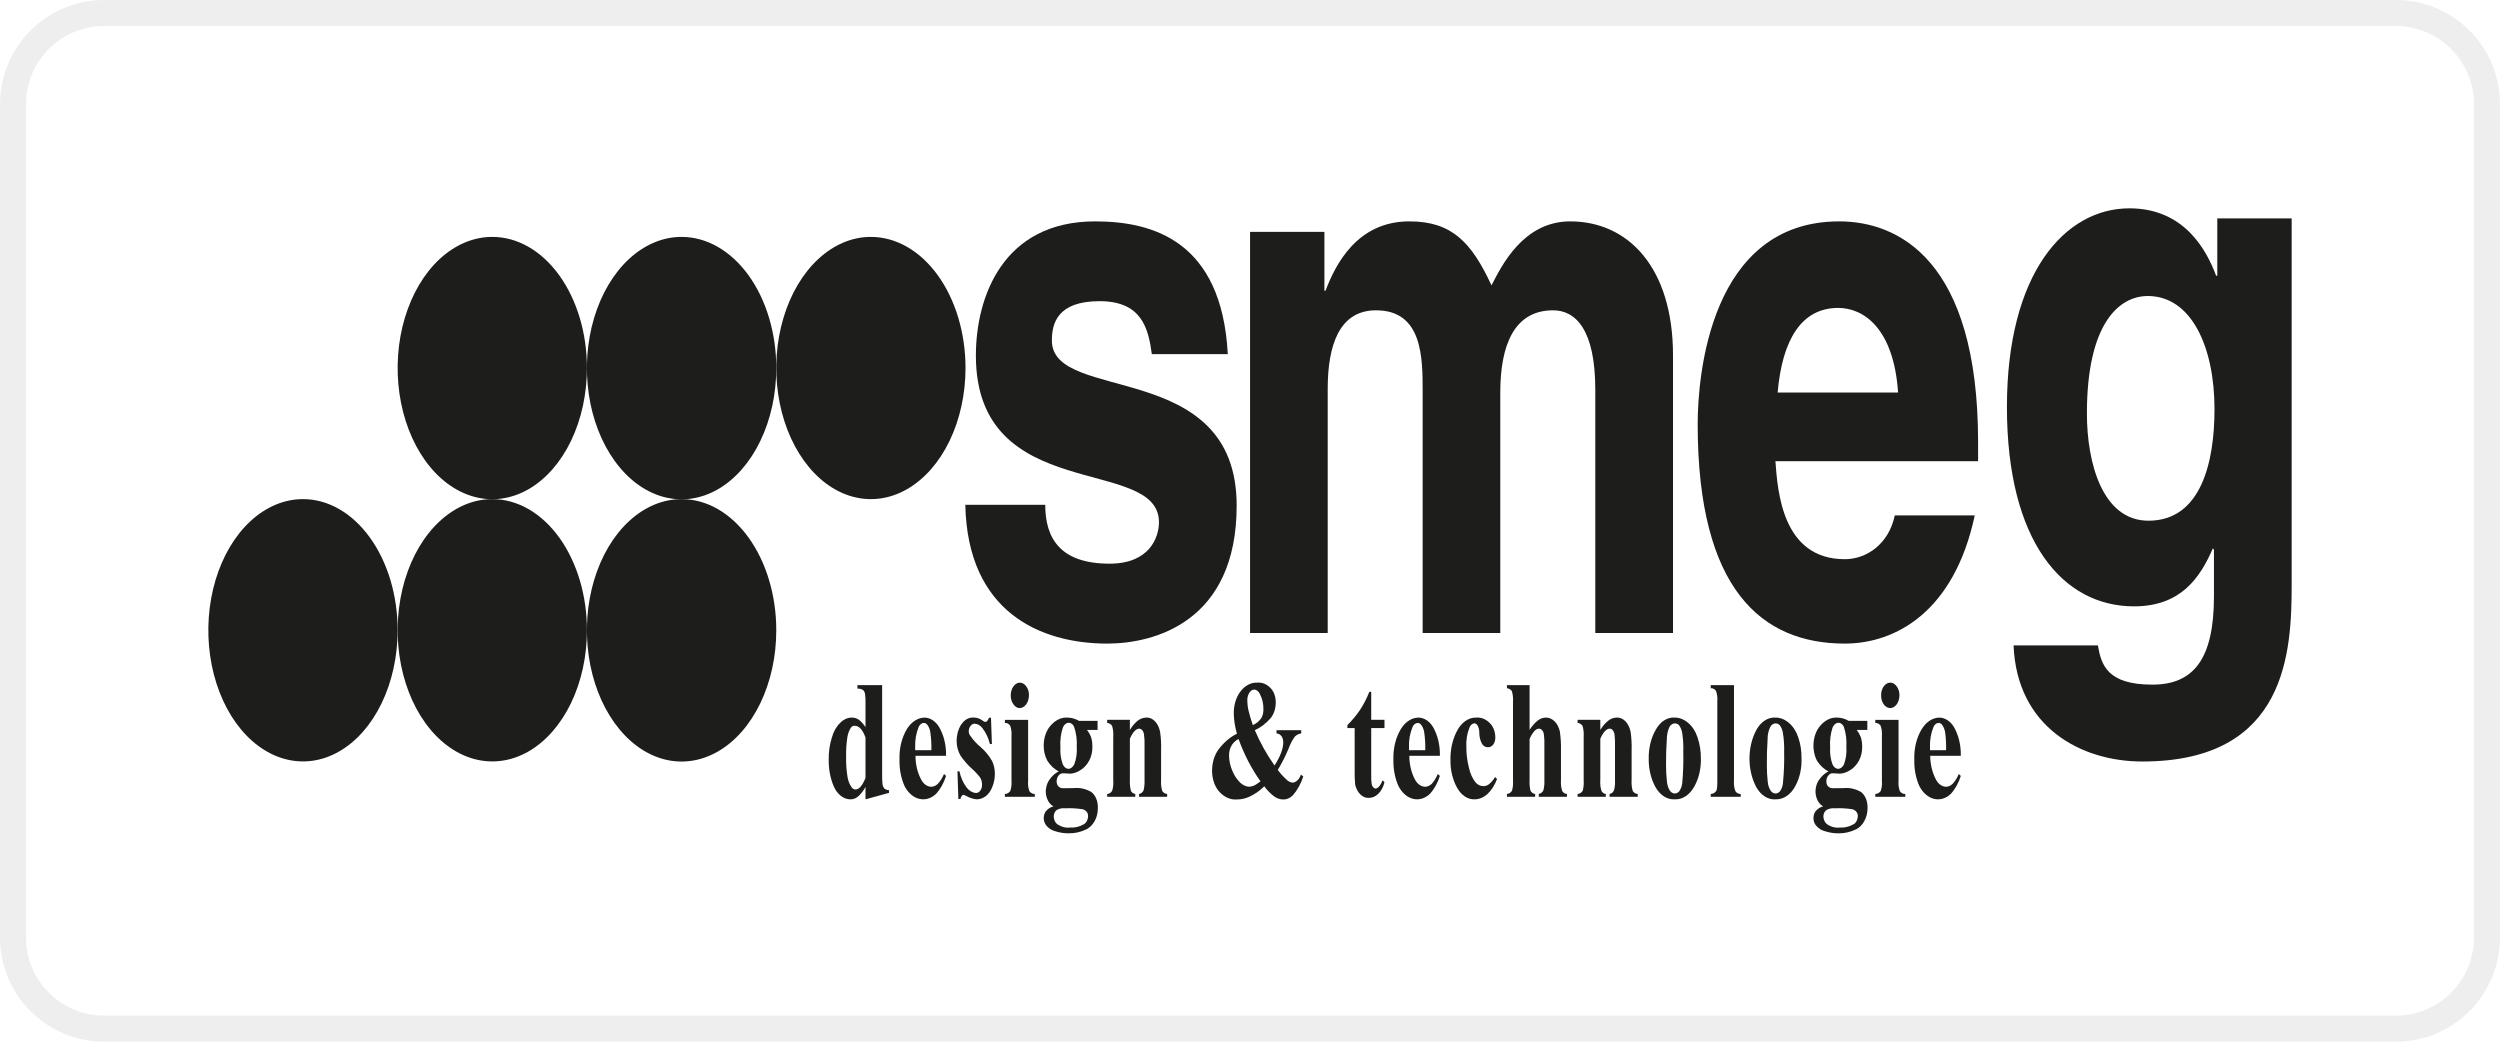
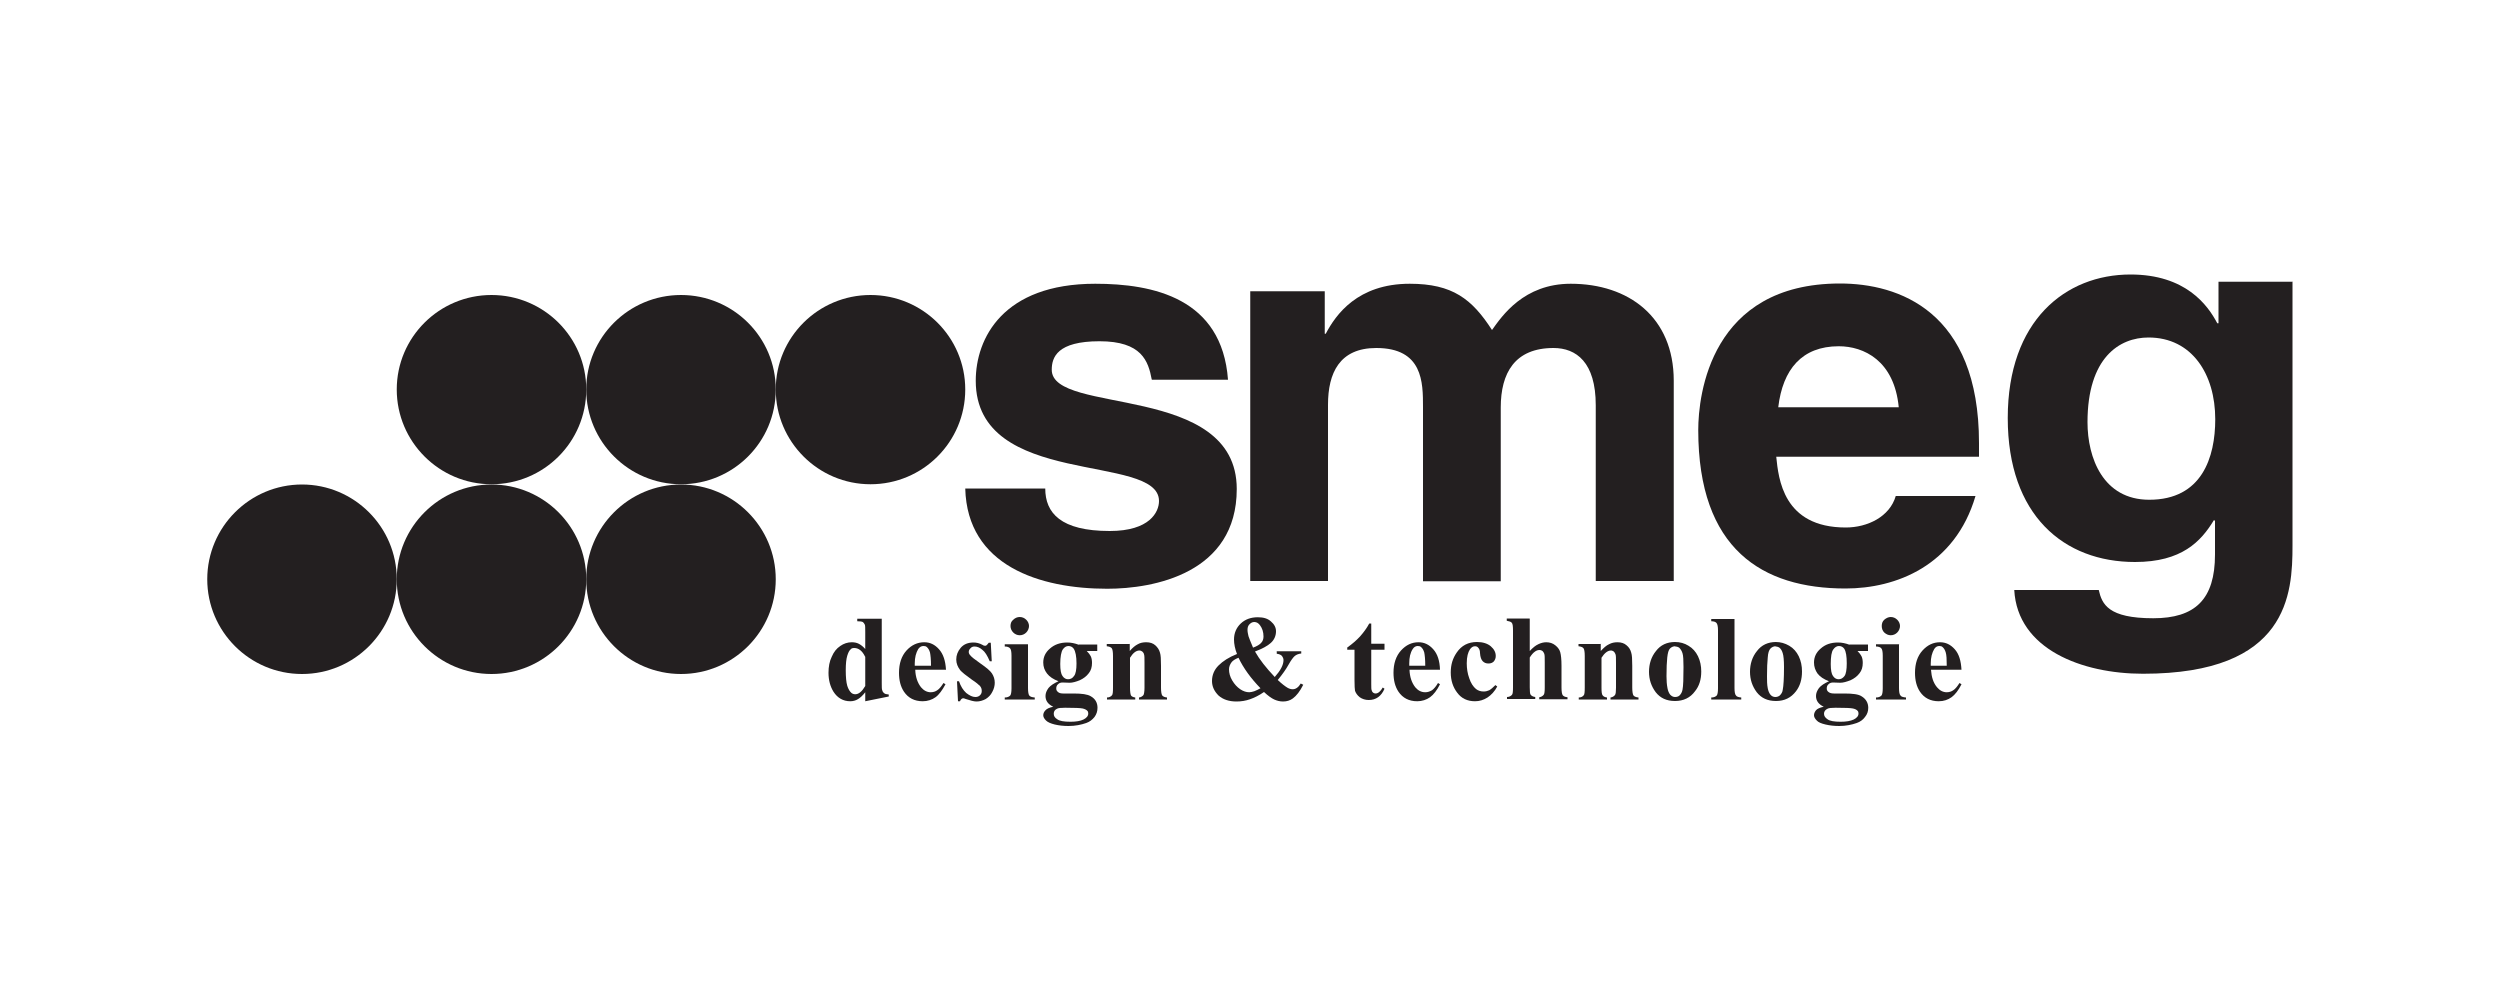
- <svg xmlns="http://www.w3.org/2000/svg" width="96" height="40" viewBox="0 0 96 40" fill="none">
-   <path fill-rule="evenodd" clip-rule="evenodd" d="M44.23 13.598C44.097 12.609 43.845 11.565 42.224 11.565C40.607 11.565 40.392 12.414 40.392 13.077C40.392 15.505 47.488 13.738 47.488 19.414C47.488 23.903 44.292 24.714 42.521 24.714C39.944 24.714 37.153 23.499 37.068 19.385H40.137C40.137 20.69 40.732 21.645 42.61 21.645C44.142 21.645 44.504 20.636 44.504 20.052C44.504 17.476 37.474 19.414 37.474 13.653C37.474 11.396 38.517 8.501 42.056 8.501C44.269 8.501 46.917 9.254 47.147 13.598L44.23 13.598Z" fill="#1D1D1B" />
-   <path fill-rule="evenodd" clip-rule="evenodd" d="M64.244 24.306H61.259V14.957C61.259 12.674 60.513 11.916 59.639 11.916C58.148 11.916 57.611 13.247 57.611 15.073V24.306H54.63V15.046C54.63 13.738 54.63 11.916 52.839 11.916C51.434 11.916 50.984 13.247 50.984 14.93V24.306H48.002V8.903H50.857V11.163H50.9C51.284 10.151 52.115 8.501 54.118 8.501C55.761 8.501 56.507 9.312 57.274 10.959C57.657 10.212 58.49 8.501 60.296 8.501C62.516 8.501 64.244 10.263 64.244 13.653V24.306H64.244Z" fill="#1D1D1B" />
-   <path fill-rule="evenodd" clip-rule="evenodd" d="M75.83 19.792C75.042 23.499 72.78 24.714 70.841 24.714C67.643 24.714 65.191 22.628 65.191 16.291C65.191 14.435 65.662 8.501 70.628 8.501C72.865 8.501 75.959 9.95 75.959 16.982V17.709H68.176C68.262 18.868 68.436 21.473 70.841 21.473C71.674 21.473 72.527 20.896 72.76 19.792L75.83 19.792ZM72.887 15.073C72.716 12.583 71.546 11.824 70.586 11.824C69.178 11.824 68.436 13.046 68.262 15.073H72.887Z" fill="#1D1D1B" />
-   <path fill-rule="evenodd" clip-rule="evenodd" d="M88 8.386V22.418C88 24.979 87.85 29.242 82.265 29.242C79.921 29.242 77.449 27.934 77.321 24.783H80.559C80.687 25.537 80.923 26.29 82.651 26.29C84.248 26.29 85.016 25.289 85.016 22.896V21.11L84.974 21.056C84.48 22.199 83.734 23.284 81.947 23.284C79.22 23.284 77.066 20.805 77.066 15.63C77.066 10.508 79.282 8 81.771 8C83.883 8 84.737 9.616 85.099 10.588H85.144V8.386H88ZM82.501 19.995C84.526 19.995 85.037 17.74 85.037 15.711C85.037 13.313 84.142 11.367 82.477 11.367C81.369 11.367 80.137 12.425 80.137 15.878C80.137 17.769 80.73 19.995 82.501 19.995V19.995Z" fill="#1D1D1B" />
-   <path fill-rule="evenodd" clip-rule="evenodd" d="M15.269 24.209C15.268 25.204 15.054 26.178 14.654 27.005C14.254 27.833 13.686 28.477 13.022 28.857C12.358 29.238 11.627 29.336 10.922 29.141C10.217 28.946 9.57 28.465 9.062 27.761C8.555 27.056 8.209 26.158 8.069 25.181C7.93 24.204 8.002 23.192 8.277 22.272C8.553 21.352 9.019 20.566 9.617 20.013C10.214 19.461 10.917 19.166 11.636 19.166C12.113 19.166 12.586 19.297 13.027 19.551C13.468 19.804 13.869 20.176 14.206 20.644C14.544 21.113 14.811 21.668 14.994 22.28C15.176 22.892 15.27 23.547 15.269 24.209Z" fill="#1D1D1B" />
-   <path fill-rule="evenodd" clip-rule="evenodd" d="M22.538 24.209C22.538 25.205 22.324 26.178 21.924 27.005C21.523 27.833 20.955 28.477 20.291 28.858C19.627 29.238 18.896 29.336 18.191 29.141C17.486 28.946 16.839 28.465 16.331 27.76C15.824 27.055 15.478 26.157 15.339 25.18C15.199 24.203 15.272 23.191 15.547 22.271C15.823 21.351 16.289 20.565 16.887 20.013C17.485 19.46 18.188 19.165 18.907 19.166C19.384 19.166 19.857 19.297 20.298 19.551C20.739 19.805 21.139 20.176 21.477 20.644C21.814 21.113 22.081 21.669 22.264 22.28C22.446 22.892 22.539 23.547 22.538 24.209Z" fill="#1D1D1B" />
-   <path fill-rule="evenodd" clip-rule="evenodd" d="M29.809 24.209C29.809 25.205 29.595 26.179 29.195 27.007C28.795 27.835 28.227 28.48 27.562 28.861C26.898 29.241 26.167 29.341 25.462 29.146C24.756 28.951 24.109 28.47 23.601 27.765C23.093 27.06 22.747 26.163 22.607 25.185C22.467 24.208 22.539 23.195 22.814 22.274C23.09 21.354 23.556 20.567 24.154 20.014C24.752 19.461 25.455 19.166 26.174 19.166C26.652 19.166 27.125 19.297 27.566 19.55C28.007 19.804 28.408 20.175 28.746 20.644C29.083 21.112 29.351 21.668 29.533 22.279C29.716 22.891 29.81 23.547 29.809 24.209Z" fill="#1D1D1B" />
-   <path fill-rule="evenodd" clip-rule="evenodd" d="M22.538 14.127C22.539 15.123 22.327 16.098 21.928 16.927C21.529 17.756 20.962 18.402 20.297 18.785C19.633 19.167 18.902 19.267 18.197 19.073C17.491 18.879 16.843 18.4 16.335 17.695C15.826 16.991 15.48 16.093 15.339 15.116C15.199 14.138 15.271 13.125 15.546 12.205C15.822 11.284 16.288 10.497 16.886 9.944C17.484 9.391 18.187 9.096 18.907 9.097C19.869 9.097 20.793 9.627 21.474 10.57C22.155 11.514 22.538 12.793 22.538 14.127Z" fill="#1D1D1B" />
-   <path fill-rule="evenodd" clip-rule="evenodd" d="M29.809 14.127C29.81 15.124 29.598 16.099 29.199 16.928C28.8 17.758 28.233 18.405 27.569 18.788C26.904 19.171 26.173 19.271 25.467 19.078C24.761 18.884 24.113 18.405 23.604 17.7C23.095 16.996 22.748 16.098 22.607 15.12C22.467 14.143 22.538 13.129 22.814 12.208C23.089 11.287 23.555 10.5 24.153 9.946C24.751 9.392 25.455 9.096 26.174 9.097C27.137 9.097 28.061 9.627 28.743 10.57C29.424 11.513 29.808 12.792 29.809 14.127Z" fill="#1D1D1B" />
-   <path fill-rule="evenodd" clip-rule="evenodd" d="M37.076 14.127C37.076 15.123 36.864 16.097 36.465 16.926C36.066 17.754 35.499 18.4 34.835 18.782C34.171 19.164 33.44 19.264 32.735 19.07C32.03 18.877 31.382 18.397 30.874 17.693C30.365 16.989 30.019 16.092 29.878 15.115C29.738 14.138 29.81 13.125 30.085 12.205C30.36 11.284 30.826 10.498 31.424 9.945C32.022 9.391 32.724 9.096 33.443 9.097C34.406 9.097 35.33 9.627 36.011 10.57C36.692 11.514 37.075 12.793 37.076 14.127H37.076Z" fill="#1D1D1B" />
-   <path d="M33.874 26.31V29.714C33.87 29.849 33.876 29.985 33.889 30.119C33.899 30.183 33.925 30.24 33.962 30.28C34.016 30.322 34.076 30.344 34.138 30.343V30.446L33.235 30.694V30.216C33.157 30.366 33.058 30.493 32.944 30.59C32.858 30.661 32.76 30.697 32.66 30.694C32.53 30.696 32.401 30.65 32.288 30.561C32.174 30.472 32.08 30.344 32.013 30.188C31.883 29.882 31.817 29.532 31.823 29.176C31.817 28.882 31.858 28.589 31.944 28.32C32.007 28.09 32.12 27.892 32.267 27.754C32.395 27.624 32.551 27.555 32.71 27.555C32.804 27.553 32.898 27.582 32.983 27.639C33.077 27.714 33.163 27.81 33.235 27.922V27.038C33.242 26.899 33.235 26.76 33.215 26.623C33.2 26.568 33.172 26.521 33.135 26.492C33.069 26.454 32.997 26.439 32.926 26.445V26.31L33.874 26.31ZM33.235 28.32C33.126 28.017 32.985 27.87 32.818 27.87C32.794 27.868 32.769 27.872 32.745 27.883C32.722 27.893 32.7 27.911 32.681 27.934C32.616 28.029 32.569 28.146 32.545 28.273C32.503 28.524 32.485 28.781 32.491 29.038C32.484 29.314 32.504 29.591 32.549 29.86C32.576 30.007 32.633 30.141 32.712 30.245C32.752 30.294 32.803 30.319 32.856 30.315C32.988 30.315 33.117 30.165 33.235 29.872L33.235 28.32Z" fill="#1D1D1B" />
-   <path d="M36.329 29.022H35.155C35.155 29.356 35.233 29.681 35.379 29.947C35.423 30.027 35.48 30.093 35.546 30.139C35.611 30.184 35.683 30.209 35.756 30.212C35.847 30.212 35.935 30.174 36.01 30.102C36.107 29.998 36.188 29.869 36.25 29.722L36.329 29.795C36.243 30.067 36.11 30.305 35.941 30.488C35.752 30.664 35.52 30.731 35.295 30.675C35.07 30.62 34.87 30.445 34.736 30.189C34.6 29.884 34.532 29.531 34.541 29.174C34.525 28.744 34.627 28.322 34.827 27.992C34.911 27.857 35.015 27.748 35.131 27.673C35.248 27.598 35.375 27.558 35.503 27.556C35.611 27.557 35.716 27.59 35.813 27.654C35.91 27.717 35.996 27.809 36.065 27.923C36.244 28.235 36.338 28.624 36.329 29.022ZM35.765 28.808C35.771 28.573 35.757 28.338 35.723 28.108C35.705 27.996 35.662 27.895 35.599 27.82C35.563 27.779 35.518 27.759 35.473 27.762C35.433 27.762 35.394 27.776 35.359 27.804C35.325 27.831 35.296 27.87 35.276 27.918C35.179 28.154 35.133 28.423 35.143 28.694V28.808H35.765Z" fill="#1D1D1B" />
-   <path d="M38.054 27.56L38.089 28.57H38.013C37.955 28.335 37.855 28.125 37.722 27.957C37.642 27.853 37.536 27.793 37.425 27.79C37.367 27.789 37.31 27.82 37.268 27.877C37.247 27.902 37.231 27.933 37.219 27.968C37.207 28.002 37.2 28.04 37.199 28.078C37.2 28.139 37.218 28.196 37.249 28.239C37.368 28.413 37.505 28.564 37.654 28.686C37.823 28.827 37.972 29.009 38.096 29.222C38.166 29.367 38.204 29.538 38.203 29.714C38.203 29.884 38.171 30.051 38.112 30.199C38.057 30.352 37.97 30.48 37.863 30.565C37.754 30.65 37.63 30.694 37.504 30.694C37.363 30.679 37.225 30.634 37.093 30.561C37.064 30.542 37.032 30.528 37 30.521C36.951 30.521 36.909 30.573 36.876 30.682H36.801L36.766 29.619H36.843C36.893 29.858 36.989 30.073 37.12 30.243C37.215 30.364 37.336 30.437 37.465 30.452C37.497 30.454 37.53 30.447 37.56 30.432C37.591 30.416 37.619 30.392 37.643 30.36C37.665 30.331 37.682 30.296 37.694 30.257C37.705 30.218 37.711 30.175 37.71 30.133C37.712 30.036 37.688 29.941 37.643 29.866C37.549 29.741 37.446 29.629 37.336 29.533C37.172 29.387 37.021 29.215 36.886 29.021C36.789 28.862 36.736 28.66 36.734 28.452C36.734 28.223 36.795 28.002 36.905 27.831C36.967 27.735 37.043 27.661 37.129 27.613C37.214 27.566 37.307 27.546 37.399 27.555C37.514 27.555 37.629 27.595 37.731 27.67C37.76 27.698 37.794 27.715 37.83 27.721C37.854 27.721 37.877 27.714 37.898 27.698C37.931 27.659 37.959 27.612 37.98 27.56L38.054 27.56Z" fill="#1D1D1B" />
-   <path d="M39.48 27.642V29.987C39.467 30.123 39.484 30.262 39.53 30.383C39.558 30.419 39.59 30.447 39.626 30.465C39.662 30.483 39.7 30.49 39.737 30.487V30.596H38.588V30.487C38.626 30.489 38.664 30.48 38.7 30.461C38.736 30.441 38.768 30.412 38.795 30.375C38.836 30.254 38.852 30.12 38.841 29.987V28.259C38.852 28.122 38.834 27.983 38.788 27.86C38.761 27.825 38.729 27.799 38.695 27.782C38.661 27.765 38.624 27.758 38.588 27.762V27.642L39.48 27.642ZM39.16 26.213C39.207 26.212 39.253 26.225 39.296 26.25C39.339 26.275 39.378 26.312 39.41 26.359C39.443 26.403 39.469 26.455 39.487 26.514C39.505 26.572 39.513 26.635 39.512 26.698C39.511 26.827 39.474 26.951 39.408 27.043C39.343 27.135 39.254 27.188 39.16 27.191C39.114 27.192 39.068 27.18 39.026 27.154C38.983 27.129 38.945 27.091 38.914 27.044C38.881 26.999 38.854 26.945 38.836 26.886C38.819 26.826 38.81 26.762 38.812 26.698C38.813 26.57 38.85 26.448 38.915 26.358C38.98 26.267 39.068 26.215 39.16 26.213H39.16Z" fill="#1D1D1B" />
-   <path d="M41.434 27.681H42.147V28.029H41.74C41.804 28.109 41.857 28.203 41.898 28.308C41.932 28.42 41.949 28.542 41.948 28.664C41.953 28.861 41.909 29.054 41.823 29.211C41.735 29.373 41.617 29.5 41.481 29.579C41.359 29.657 41.227 29.702 41.093 29.71C41.085 29.71 40.993 29.699 40.82 29.694C40.788 29.693 40.756 29.7 40.726 29.716C40.696 29.731 40.669 29.755 40.646 29.785C40.623 29.813 40.605 29.847 40.593 29.885C40.58 29.923 40.574 29.965 40.575 30.006C40.574 30.043 40.58 30.079 40.591 30.111C40.603 30.144 40.62 30.172 40.641 30.194C40.7 30.251 40.772 30.277 40.843 30.268L41.241 30.263C41.466 30.24 41.692 30.29 41.901 30.409C41.982 30.467 42.049 30.556 42.095 30.666C42.14 30.775 42.162 30.901 42.157 31.027C42.159 31.205 42.118 31.379 42.04 31.521C41.959 31.668 41.849 31.779 41.724 31.843C41.506 31.95 41.276 32.003 41.045 31.999C40.869 32.002 40.693 31.975 40.521 31.919C40.396 31.89 40.279 31.816 40.181 31.703C40.151 31.668 40.126 31.624 40.108 31.575C40.091 31.526 40.08 31.473 40.078 31.418C40.079 31.319 40.109 31.224 40.16 31.154C40.244 31.055 40.346 30.989 40.455 30.964C40.37 30.922 40.296 30.845 40.243 30.744C40.19 30.643 40.16 30.522 40.156 30.397C40.16 30.242 40.202 30.093 40.275 29.974C40.379 29.813 40.511 29.691 40.657 29.619C40.487 29.54 40.335 29.399 40.218 29.211C40.125 29.042 40.076 28.835 40.078 28.624C40.078 28.48 40.101 28.339 40.146 28.209C40.19 28.079 40.254 27.965 40.334 27.873C40.517 27.655 40.752 27.541 40.993 27.555C41.145 27.557 41.294 27.6 41.434 27.681ZM40.902 31.039C40.797 31.026 40.691 31.046 40.592 31.096C40.554 31.117 40.522 31.152 40.499 31.199C40.476 31.245 40.464 31.3 40.463 31.356C40.466 31.416 40.479 31.475 40.502 31.526C40.525 31.577 40.558 31.619 40.596 31.648C40.753 31.754 40.928 31.799 41.102 31.777C41.273 31.789 41.444 31.749 41.604 31.659C41.654 31.637 41.698 31.594 41.73 31.536C41.762 31.478 41.781 31.408 41.782 31.335C41.782 31.287 41.771 31.241 41.751 31.202C41.702 31.131 41.637 31.086 41.566 31.074C41.346 31.04 41.124 31.028 40.902 31.039H40.902ZM41.036 27.754C40.99 27.755 40.945 27.773 40.906 27.805C40.867 27.838 40.835 27.884 40.813 27.94C40.734 28.179 40.702 28.443 40.72 28.705C40.705 28.927 40.737 29.15 40.811 29.349C40.833 29.399 40.864 29.442 40.901 29.473C40.937 29.503 40.979 29.521 41.022 29.523C41.068 29.523 41.113 29.507 41.153 29.476C41.193 29.446 41.227 29.402 41.252 29.349C41.331 29.144 41.363 28.912 41.347 28.682C41.363 28.414 41.327 28.145 41.243 27.903C41.221 27.856 41.19 27.817 41.153 27.791C41.117 27.765 41.077 27.752 41.036 27.754H41.036Z" fill="#1D1D1B" />
-   <path d="M43.387 27.641V28.029C43.474 27.883 43.58 27.76 43.698 27.667C43.799 27.593 43.91 27.555 44.024 27.555C44.149 27.549 44.272 27.606 44.369 27.716C44.458 27.818 44.521 27.957 44.549 28.112C44.582 28.341 44.594 28.575 44.586 28.808V29.958C44.575 30.101 44.59 30.245 44.632 30.377C44.681 30.446 44.748 30.485 44.818 30.487V30.596H43.741V30.487C43.775 30.483 43.809 30.469 43.839 30.445C43.868 30.421 43.894 30.389 43.914 30.349C43.944 30.223 43.956 30.09 43.95 29.958V28.642C43.956 28.487 43.949 28.333 43.927 28.181C43.915 28.123 43.891 28.071 43.858 28.032C43.827 28.001 43.79 27.983 43.752 27.98C43.621 27.98 43.5 28.112 43.387 28.368V29.958C43.379 30.1 43.393 30.242 43.43 30.375C43.45 30.408 43.476 30.435 43.504 30.454C43.532 30.474 43.563 30.485 43.595 30.487V30.596H42.516V30.487C42.552 30.487 42.588 30.476 42.621 30.455C42.654 30.434 42.683 30.404 42.707 30.366C42.746 30.238 42.761 30.097 42.748 29.958V28.285C42.759 28.143 42.744 28.001 42.703 27.87C42.653 27.803 42.586 27.764 42.516 27.761V27.641H43.387Z" fill="#1D1D1B" />
-   <path d="M49.018 28.039H49.967V28.164C49.877 28.173 49.79 28.217 49.717 28.291C49.62 28.426 49.54 28.582 49.479 28.753C49.358 29.04 49.22 29.312 49.066 29.568C49.182 29.72 49.309 29.857 49.445 29.975C49.507 30.023 49.576 30.05 49.647 30.053C49.713 30.044 49.776 30.011 49.83 29.957C49.883 29.903 49.926 29.83 49.952 29.746L50.047 29.814C49.955 30.095 49.818 30.343 49.647 30.539C49.539 30.646 49.41 30.703 49.278 30.7C49.16 30.7 49.044 30.662 48.938 30.59C48.795 30.485 48.663 30.351 48.548 30.194C48.382 30.358 48.2 30.487 48.008 30.579C47.84 30.661 47.664 30.702 47.486 30.7C47.235 30.717 46.989 30.6 46.797 30.375C46.718 30.279 46.654 30.161 46.611 30.029C46.567 29.897 46.544 29.753 46.543 29.608C46.542 29.454 46.563 29.302 46.605 29.16C46.648 29.018 46.71 28.89 46.789 28.782C46.991 28.512 47.233 28.305 47.497 28.175C47.462 28.044 47.432 27.91 47.409 27.773C47.39 27.648 47.379 27.522 47.377 27.394C47.375 27.236 47.397 27.079 47.442 26.933C47.486 26.788 47.552 26.657 47.636 26.549C47.723 26.435 47.826 26.347 47.939 26.289C48.051 26.232 48.171 26.206 48.291 26.213C48.475 26.198 48.656 26.276 48.801 26.434C48.859 26.496 48.906 26.575 48.938 26.666C48.971 26.756 48.988 26.856 48.989 26.957C48.991 27.072 48.974 27.187 48.941 27.293C48.908 27.399 48.859 27.494 48.797 27.572C48.617 27.78 48.409 27.938 48.185 28.039C48.397 28.531 48.651 28.986 48.942 29.395C49.164 29.047 49.278 28.751 49.278 28.495C49.276 28.41 49.252 28.329 49.209 28.268C49.157 28.202 49.089 28.165 49.018 28.164L49.018 28.039ZM47.561 28.378C47.463 28.424 47.375 28.502 47.304 28.607C47.235 28.715 47.196 28.854 47.195 28.998C47.197 29.207 47.24 29.412 47.319 29.59C47.393 29.775 47.497 29.933 47.623 30.053C47.725 30.151 47.846 30.206 47.971 30.211C48.037 30.206 48.103 30.19 48.166 30.163C48.248 30.117 48.327 30.064 48.403 30.002C48.062 29.526 47.777 28.978 47.561 28.378ZM48.108 27.842C48.231 27.794 48.343 27.703 48.433 27.578C48.488 27.484 48.517 27.366 48.515 27.245C48.52 27.029 48.471 26.818 48.377 26.646C48.353 26.595 48.321 26.553 48.283 26.524C48.245 26.495 48.202 26.48 48.158 26.48C48.123 26.481 48.089 26.492 48.057 26.513C48.026 26.534 47.998 26.564 47.975 26.601C47.948 26.642 47.926 26.691 47.913 26.745C47.899 26.798 47.894 26.855 47.897 26.912C47.899 27.024 47.911 27.136 47.933 27.245C47.982 27.449 48.04 27.649 48.108 27.842H48.108Z" fill="#1D1D1B" />
-   <path d="M52.655 26.564V27.641H53.164V27.958H52.655V29.785C52.651 29.896 52.657 30.008 52.674 30.116C52.684 30.164 52.705 30.205 52.734 30.234C52.757 30.261 52.785 30.277 52.816 30.28C52.913 30.28 53.007 30.171 53.093 29.963L53.164 30.036C53.123 30.212 53.043 30.366 52.934 30.475C52.826 30.584 52.696 30.641 52.562 30.639C52.447 30.645 52.334 30.599 52.24 30.508C52.145 30.417 52.075 30.286 52.039 30.135C52.021 29.943 52.014 29.749 52.019 29.555V27.958H51.74V27.842C51.917 27.671 52.08 27.474 52.228 27.256C52.366 27.046 52.485 26.813 52.583 26.564H52.655Z" fill="#1D1D1B" />
-   <path d="M55.292 29.022H54.118C54.118 29.356 54.197 29.681 54.342 29.947C54.387 30.028 54.444 30.093 54.51 30.139C54.575 30.185 54.648 30.209 54.721 30.212C54.812 30.211 54.901 30.173 54.977 30.102C55.071 29.997 55.15 29.868 55.211 29.722L55.292 29.795C55.207 30.067 55.074 30.306 54.905 30.488C54.716 30.664 54.485 30.731 54.261 30.675C54.036 30.62 53.836 30.445 53.703 30.189C53.566 29.885 53.498 29.532 53.507 29.174C53.492 28.744 53.595 28.321 53.796 27.992C53.879 27.856 53.982 27.747 54.099 27.672C54.215 27.596 54.342 27.557 54.47 27.556C54.578 27.557 54.683 27.59 54.78 27.654C54.877 27.717 54.963 27.809 55.032 27.923C55.209 28.236 55.301 28.625 55.292 29.022ZM54.73 28.808C54.737 28.573 54.723 28.338 54.688 28.108C54.669 27.996 54.625 27.895 54.562 27.82C54.527 27.778 54.481 27.757 54.435 27.762C54.396 27.762 54.357 27.777 54.324 27.804C54.29 27.832 54.261 27.871 54.242 27.918C54.143 28.153 54.095 28.422 54.106 28.694V28.808L54.73 28.808Z" fill="#1D1D1B" />
-   <path d="M57.413 29.837L57.486 29.915C57.398 30.151 57.269 30.351 57.11 30.499C56.966 30.625 56.8 30.692 56.631 30.694C56.499 30.701 56.369 30.663 56.25 30.584C56.131 30.506 56.028 30.389 55.949 30.243C55.779 29.938 55.69 29.559 55.698 29.173C55.691 28.795 55.771 28.424 55.926 28.112C56.01 27.935 56.124 27.791 56.26 27.693C56.395 27.595 56.547 27.548 56.7 27.555C56.889 27.542 57.076 27.623 57.226 27.785C57.285 27.846 57.332 27.924 57.366 28.013C57.4 28.103 57.418 28.201 57.42 28.302C57.423 28.355 57.417 28.408 57.403 28.458C57.389 28.508 57.368 28.553 57.341 28.59C57.314 28.625 57.282 28.653 57.247 28.67C57.212 28.688 57.175 28.696 57.138 28.693C57.096 28.696 57.055 28.687 57.016 28.666C56.978 28.645 56.943 28.613 56.914 28.572C56.842 28.446 56.804 28.29 56.805 28.13C56.806 28.029 56.781 27.931 56.735 27.853C56.72 27.829 56.702 27.81 56.681 27.797C56.661 27.783 56.638 27.776 56.615 27.776C56.576 27.778 56.538 27.794 56.506 27.823C56.473 27.852 56.446 27.892 56.428 27.94C56.335 28.165 56.293 28.424 56.308 28.682C56.307 28.954 56.341 29.224 56.407 29.48C56.454 29.701 56.544 29.9 56.668 30.053C56.754 30.143 56.858 30.191 56.965 30.188C57.038 30.189 57.11 30.164 57.175 30.116C57.265 30.042 57.345 29.948 57.413 29.837Z" fill="#1D1D1B" />
-   <path d="M58.736 26.31V28.027C58.828 27.88 58.937 27.757 59.059 27.661C59.152 27.592 59.256 27.555 59.362 27.555C59.486 27.552 59.607 27.607 59.707 27.71C59.797 27.804 59.863 27.935 59.898 28.084C59.932 28.322 59.947 28.565 59.941 28.808V29.963C59.931 30.105 59.947 30.248 59.989 30.377C60.013 30.412 60.041 30.439 60.072 30.458C60.103 30.477 60.137 30.487 60.171 30.487V30.596H59.09V30.487C59.157 30.477 59.218 30.431 59.262 30.361C59.298 30.234 59.312 30.099 59.304 29.963V28.641C59.31 28.488 59.303 28.333 59.284 28.181C59.272 28.122 59.247 28.07 59.213 28.032C59.18 28 59.142 27.982 59.102 27.98C59.037 27.981 58.974 28.012 58.924 28.069C58.848 28.154 58.784 28.259 58.736 28.378V29.963C58.728 30.096 58.74 30.228 58.768 30.355C58.789 30.395 58.817 30.427 58.848 30.45C58.88 30.473 58.915 30.486 58.95 30.487V30.596H57.867V30.487C57.904 30.486 57.939 30.475 57.972 30.454C58.005 30.433 58.035 30.403 58.06 30.366C58.096 30.238 58.109 30.1 58.099 29.963V26.957C58.11 26.814 58.095 26.669 58.055 26.537C58.004 26.471 57.937 26.433 57.867 26.428V26.31H58.736Z" fill="#1D1D1B" />
-   <path d="M61.452 27.641V28.029C61.54 27.883 61.646 27.761 61.766 27.667C61.865 27.593 61.976 27.555 62.089 27.555C62.215 27.549 62.338 27.606 62.435 27.716C62.524 27.819 62.588 27.957 62.617 28.112C62.649 28.341 62.662 28.575 62.654 28.808V29.958C62.644 30.101 62.659 30.244 62.698 30.377C62.749 30.446 62.816 30.486 62.888 30.487V30.596H61.809V30.487C61.843 30.483 61.876 30.468 61.905 30.445C61.934 30.421 61.959 30.388 61.978 30.349C62.011 30.224 62.024 30.091 62.016 29.958V28.642C62.02 28.488 62.014 28.333 61.996 28.181C61.982 28.124 61.958 28.073 61.926 28.032C61.894 28 61.856 27.982 61.817 27.98C61.688 27.98 61.564 28.112 61.452 28.368V29.958C61.44 30.1 61.456 30.244 61.498 30.375C61.519 30.409 61.544 30.437 61.572 30.456C61.6 30.475 61.632 30.486 61.663 30.487V30.596H60.58V30.487C60.617 30.487 60.654 30.476 60.687 30.455C60.721 30.434 60.751 30.404 60.776 30.366C60.811 30.236 60.824 30.096 60.813 29.958V28.285C60.823 28.143 60.808 28.001 60.768 27.871C60.718 27.802 60.651 27.763 60.58 27.761V27.641H61.452Z" fill="#1D1D1B" />
-   <path d="M64.302 27.555C64.486 27.552 64.666 27.622 64.821 27.756C64.982 27.887 65.11 28.084 65.186 28.319C65.272 28.571 65.315 28.846 65.314 29.125C65.324 29.5 65.24 29.87 65.078 30.171C64.991 30.339 64.876 30.475 64.742 30.567C64.609 30.658 64.461 30.701 64.312 30.694C64.17 30.704 64.028 30.666 63.899 30.584C63.769 30.502 63.656 30.378 63.569 30.222C63.397 29.911 63.306 29.528 63.311 29.136C63.303 28.735 63.397 28.343 63.577 28.029C63.661 27.874 63.771 27.75 63.897 27.667C64.024 27.585 64.163 27.546 64.302 27.555ZM64.315 27.779C64.277 27.779 64.239 27.789 64.204 27.811C64.169 27.832 64.138 27.864 64.113 27.903C64.043 28.045 64.006 28.212 64.006 28.383C63.983 28.713 63.973 29.045 63.976 29.377C63.975 29.589 63.987 29.801 64.01 30.01C64.021 30.137 64.059 30.257 64.119 30.355C64.143 30.39 64.171 30.418 64.202 30.438C64.234 30.458 64.268 30.469 64.302 30.47C64.366 30.472 64.428 30.445 64.478 30.392C64.538 30.309 64.579 30.204 64.596 30.09C64.634 29.687 64.648 29.281 64.638 28.875C64.647 28.628 64.633 28.38 64.596 28.138C64.575 28.025 64.531 27.922 64.47 27.842C64.424 27.799 64.37 27.777 64.315 27.779Z" fill="#1D1D1B" />
-   <path d="M66.585 26.31V29.987C66.573 30.124 66.592 30.262 66.64 30.383C66.666 30.419 66.698 30.447 66.733 30.465C66.768 30.483 66.806 30.491 66.843 30.487V30.596H65.693V30.487C65.732 30.488 65.77 30.479 65.806 30.46C65.841 30.441 65.874 30.412 65.902 30.375C65.934 30.326 65.945 30.2 65.945 29.987V26.923C65.957 26.786 65.939 26.647 65.892 26.525C65.866 26.491 65.834 26.465 65.8 26.448C65.766 26.431 65.73 26.425 65.693 26.428V26.31H66.585Z" fill="#1D1D1B" />
-   <path d="M68.176 27.555C68.357 27.553 68.536 27.623 68.69 27.756C68.85 27.888 68.978 28.084 69.055 28.32C69.14 28.571 69.183 28.847 69.179 29.125C69.191 29.5 69.109 29.869 68.948 30.171C68.861 30.339 68.745 30.474 68.611 30.566C68.478 30.657 68.329 30.701 68.18 30.694C68.038 30.705 67.897 30.668 67.768 30.585C67.638 30.503 67.526 30.378 67.439 30.222C67.27 29.904 67.179 29.519 67.18 29.124C67.181 28.729 67.274 28.345 67.445 28.029C67.53 27.873 67.641 27.749 67.768 27.667C67.895 27.584 68.035 27.546 68.176 27.555ZM68.185 27.779C68.147 27.778 68.109 27.788 68.075 27.81C68.04 27.831 68.009 27.863 67.985 27.903C67.912 28.043 67.873 28.211 67.876 28.383C67.854 28.713 67.844 29.045 67.848 29.377C67.846 29.589 67.856 29.801 67.88 30.01C67.89 30.138 67.928 30.258 67.989 30.355C68.013 30.391 68.041 30.42 68.074 30.44C68.106 30.46 68.141 30.47 68.176 30.47C68.237 30.471 68.297 30.444 68.345 30.392C68.407 30.312 68.449 30.206 68.463 30.09C68.504 29.688 68.52 29.281 68.511 28.875C68.519 28.627 68.502 28.38 68.463 28.138C68.444 28.024 68.4 27.921 68.337 27.842C68.292 27.8 68.239 27.778 68.185 27.779Z" fill="#1D1D1B" />
-   <path d="M70.989 27.681H71.705V28.029H71.299C71.361 28.111 71.414 28.205 71.456 28.308C71.49 28.421 71.508 28.542 71.508 28.664C71.512 28.86 71.468 29.053 71.383 29.211C71.294 29.373 71.175 29.5 71.038 29.579C70.915 29.658 70.782 29.703 70.647 29.71C70.644 29.71 70.55 29.699 70.373 29.694C70.342 29.692 70.311 29.699 70.282 29.715C70.252 29.731 70.226 29.755 70.204 29.786C70.181 29.813 70.163 29.847 70.15 29.885C70.138 29.923 70.132 29.965 70.132 30.006C70.132 30.042 70.138 30.078 70.149 30.11C70.16 30.143 70.176 30.171 70.196 30.194C70.257 30.251 70.33 30.277 70.403 30.268L70.794 30.263C71.021 30.24 71.248 30.29 71.458 30.409C71.538 30.468 71.605 30.557 71.651 30.667C71.696 30.776 71.718 30.901 71.714 31.027C71.715 31.206 71.672 31.38 71.593 31.521C71.515 31.671 71.405 31.783 71.279 31.843C71.062 31.95 70.833 32.003 70.603 32C70.427 32.002 70.251 31.975 70.08 31.919C69.954 31.891 69.837 31.816 69.739 31.703C69.71 31.671 69.685 31.631 69.667 31.585C69.65 31.539 69.639 31.488 69.637 31.436C69.635 31.384 69.641 31.332 69.654 31.283C69.668 31.234 69.689 31.19 69.716 31.154C69.8 31.055 69.902 30.989 70.011 30.964C69.927 30.922 69.853 30.845 69.8 30.744C69.747 30.643 69.718 30.522 69.714 30.398C69.717 30.242 69.758 30.092 69.832 29.974C69.937 29.814 70.068 29.692 70.215 29.619C70.043 29.54 69.891 29.399 69.772 29.211C69.666 29.008 69.62 28.757 69.642 28.509C69.665 28.261 69.754 28.034 69.893 27.874C70.075 27.655 70.31 27.541 70.55 27.555C70.701 27.557 70.85 27.6 70.989 27.681ZM70.457 31.039C70.353 31.027 70.248 31.047 70.15 31.096C70.111 31.117 70.079 31.152 70.055 31.198C70.031 31.244 70.018 31.299 70.017 31.356C70.021 31.417 70.036 31.475 70.06 31.526C70.084 31.577 70.117 31.619 70.156 31.648C70.312 31.755 70.487 31.8 70.661 31.777C70.831 31.789 71.001 31.748 71.16 31.66C71.21 31.638 71.255 31.595 71.287 31.537C71.319 31.479 71.338 31.408 71.34 31.335C71.341 31.287 71.329 31.24 71.307 31.203C71.258 31.131 71.192 31.085 71.121 31.074C70.9 31.039 70.679 31.028 70.457 31.039ZM70.594 27.754C70.548 27.755 70.504 27.773 70.464 27.805C70.425 27.838 70.393 27.884 70.37 27.94C70.291 28.179 70.259 28.443 70.278 28.705C70.263 28.927 70.294 29.15 70.367 29.349C70.39 29.4 70.421 29.443 70.458 29.474C70.496 29.504 70.538 29.521 70.582 29.524C70.627 29.523 70.672 29.507 70.712 29.476C70.752 29.446 70.785 29.402 70.81 29.349C70.885 29.143 70.917 28.912 70.9 28.682C70.918 28.415 70.883 28.146 70.801 27.903C70.778 27.856 70.747 27.818 70.711 27.792C70.675 27.766 70.635 27.753 70.594 27.754H70.594Z" fill="#1D1D1B" />
-   <path d="M72.904 27.642V29.987C72.891 30.124 72.909 30.262 72.956 30.383C72.984 30.42 73.016 30.448 73.052 30.466C73.087 30.484 73.125 30.491 73.163 30.487V30.596H72.012V30.487C72.05 30.489 72.088 30.48 72.124 30.46C72.16 30.441 72.192 30.412 72.22 30.375C72.261 30.255 72.277 30.12 72.265 29.987V28.26C72.277 28.122 72.258 27.983 72.212 27.86C72.185 27.825 72.154 27.798 72.119 27.782C72.085 27.765 72.048 27.758 72.012 27.762V27.642L72.904 27.642ZM72.585 26.213C72.632 26.212 72.678 26.224 72.721 26.249C72.764 26.275 72.803 26.312 72.835 26.359C72.868 26.403 72.895 26.455 72.913 26.514C72.931 26.572 72.94 26.635 72.939 26.698C72.938 26.828 72.901 26.952 72.835 27.044C72.768 27.136 72.679 27.189 72.585 27.191C72.538 27.19 72.492 27.177 72.449 27.152C72.405 27.127 72.366 27.09 72.333 27.044C72.301 26.998 72.275 26.944 72.258 26.885C72.242 26.826 72.234 26.762 72.235 26.698C72.234 26.635 72.242 26.573 72.259 26.515C72.276 26.456 72.301 26.404 72.333 26.359C72.4 26.266 72.49 26.214 72.585 26.213Z" fill="#1D1D1B" />
-   <path d="M75.295 29.022H74.12C74.123 29.356 74.202 29.68 74.347 29.947C74.392 30.028 74.449 30.094 74.514 30.139C74.579 30.185 74.651 30.21 74.725 30.212C74.815 30.212 74.903 30.174 74.977 30.102C75.074 29.999 75.156 29.87 75.217 29.722L75.295 29.795C75.21 30.067 75.077 30.305 74.908 30.488C74.719 30.664 74.487 30.731 74.263 30.675C74.039 30.62 73.839 30.445 73.705 30.189C73.568 29.886 73.5 29.532 73.51 29.174C73.493 28.743 73.596 28.32 73.799 27.992C73.882 27.857 73.985 27.748 74.102 27.672C74.218 27.597 74.345 27.557 74.473 27.556C74.58 27.557 74.686 27.591 74.783 27.654C74.88 27.717 74.966 27.809 75.035 27.923C75.212 28.236 75.304 28.625 75.295 29.022ZM74.729 28.808C74.736 28.574 74.724 28.339 74.692 28.108C74.671 27.997 74.627 27.897 74.566 27.82C74.531 27.779 74.485 27.758 74.439 27.762C74.4 27.762 74.361 27.776 74.327 27.804C74.293 27.831 74.266 27.871 74.246 27.918C74.148 28.153 74.102 28.423 74.112 28.694V28.808L74.729 28.808Z" fill="#1D1D1B" />
-   <rect x="0.5" y="0.5" width="95" height="39" rx="3.5" stroke="#EEEEEE" />
+ <svg xmlns="http://www.w3.org/2000/svg" id="Layer_1" data-name="Layer 1" viewBox="0 0 100 40">
+   <defs>
+     <style>
+       .cls-1 {
+         fill-rule: evenodd;
+       }
+ 
+       .cls-1, .cls-2 {
+         fill: #231f20;
+         stroke-width: 0px;
+       }
+     </style>
+   </defs>
+   <path class="cls-1" d="m46.07,15.18c-.14-.74-.4-1.53-2.09-1.53s-1.91.64-1.91,1.14c0,1.83,7.4.5,7.4,4.77,0,3.38-3.33,3.99-5.18,3.99-2.69,0-5.6-.91-5.68-4.01h3.2c0,.98.62,1.7,2.58,1.7,1.6,0,1.97-.76,1.97-1.2,0-1.94-7.33-.48-7.33-4.81,0-1.7,1.09-3.88,4.78-3.88,2.31,0,5.07.57,5.31,3.84h-3.04Z" />
+   <path class="cls-1" d="m66.94,23.24h-3.11v-7.03c0-1.72-.78-2.29-1.69-2.29-1.55,0-2.11,1-2.11,2.38v6.95h-3.11v-6.97c0-.98,0-2.36-1.87-2.36-1.47,0-1.93,1-1.93,2.27v7.05h-3.11v-11.59h2.98v1.7h.04c.4-.76,1.27-2,3.36-2,1.71,0,2.49.61,3.29,1.85.4-.56,1.27-1.85,3.15-1.85,2.31,0,4.12,1.33,4.12,3.88v8.02h0Z" />
+   <path class="cls-1" d="m79.02,19.84c-.82,2.79-3.18,3.7-5.2,3.7-3.33,0-5.89-1.57-5.89-6.34,0-1.4.49-5.86,5.67-5.86,2.33,0,5.56,1.09,5.56,6.38v.55h-8.11c.09.87.27,2.83,2.78,2.83.87,0,1.76-.43,2-1.26h3.2Zm-3.07-3.55c-.18-1.87-1.4-2.44-2.4-2.44-1.47,0-2.24.92-2.42,2.44h4.82Z" />
+   <path class="cls-1" d="m91.7,11.26v10.56c0,1.93-.16,5.13-5.98,5.13-2.44,0-5.02-.98-5.15-3.35h3.38c.13.57.38,1.13,2.18,1.13,1.67,0,2.47-.75,2.47-2.55v-1.34l-.04-.04c-.52.86-1.29,1.68-3.16,1.68-2.84,0-5.09-1.86-5.09-5.76s2.31-5.74,4.91-5.74c2.2,0,3.09,1.22,3.47,1.95h.05v-1.66h2.98Zm-5.73,8.73c2.11,0,2.64-1.7,2.64-3.22,0-1.8-.93-3.27-2.67-3.27-1.16,0-2.44.8-2.44,3.39,0,1.42.62,3.1,2.47,3.1h0Z" />
+   <path class="cls-1" d="m15.87,23.17c0,2.09-1.7,3.79-3.79,3.79s-3.79-1.7-3.79-3.79,1.7-3.79,3.79-3.79,3.79,1.7,3.79,3.79h0Z" />
+   <path class="cls-1" d="m23.45,23.17c0,2.09-1.7,3.79-3.79,3.79s-3.79-1.7-3.79-3.79,1.7-3.79,3.79-3.79,3.79,1.7,3.79,3.79h0Z" />
+   <path class="cls-1" d="m31.03,23.17c0,2.09-1.7,3.79-3.79,3.79s-3.79-1.7-3.79-3.79,1.7-3.79,3.79-3.79,3.79,1.7,3.79,3.79h0Z" />
+   <path class="cls-1" d="m23.45,15.58c0,2.1-1.7,3.79-3.79,3.79s-3.79-1.7-3.79-3.79,1.7-3.78,3.79-3.78,3.79,1.69,3.79,3.78h0Z" />
+   <path class="cls-1" d="m31.03,15.58c0,2.1-1.7,3.79-3.79,3.79s-3.79-1.7-3.79-3.79,1.7-3.78,3.79-3.78,3.79,1.69,3.79,3.78h0Z" />
+   <path class="cls-1" d="m38.61,15.58c0,2.1-1.7,3.79-3.79,3.79s-3.79-1.7-3.79-3.79,1.7-3.78,3.79-3.78,3.79,1.69,3.79,3.78h0Z" />
+   <g>
+     <path class="cls-2" d="m35.27,24.75v2.56c0,.17,0,.27.02.3.01.05.04.09.08.12.03.03.09.04.18.05v.08l-.94.19v-.36c-.11.14-.21.23-.3.28-.08.05-.19.08-.3.08-.28,0-.51-.13-.67-.38-.13-.21-.2-.46-.2-.76,0-.24.04-.46.13-.64.08-.19.19-.33.34-.43.14-.1.3-.15.46-.15.11,0,.2.02.28.06.08.04.17.11.26.21v-.67c0-.17,0-.28-.02-.31-.02-.04-.05-.08-.08-.1-.04-.02-.11-.03-.22-.03v-.1h.99Zm-.67,1.51c-.11-.23-.26-.34-.43-.34-.06,0-.11.01-.14.05-.06.05-.1.13-.14.26-.04.13-.06.32-.06.58,0,.28.02.48.06.62.04.13.1.23.17.29.04.03.09.05.15.05.14,0,.27-.11.4-.33v-1.17Z" />
+     <path class="cls-2" d="m37.83,26.79h-1.22c.01.29.09.52.23.7.11.13.24.2.39.2.1,0,.19-.03.26-.08.08-.05.16-.15.25-.29l.08.05c-.13.24-.26.42-.4.52-.14.1-.32.16-.51.16-.33,0-.58-.13-.75-.38-.14-.21-.2-.46-.2-.76,0-.37.1-.67.3-.89.2-.22.44-.33.71-.33.23,0,.42.09.59.28.17.19.26.46.28.83Zm-.59-.16c0-.26-.02-.43-.04-.53-.03-.1-.07-.17-.13-.22-.03-.03-.08-.04-.13-.04-.09,0-.15.04-.21.12-.09.15-.14.34-.14.58v.09h.65Z" />
+     <path class="cls-2" d="m39.63,25.69l.04.76h-.08c-.1-.23-.19-.38-.3-.46-.1-.09-.21-.13-.31-.13-.06,0-.12.02-.16.07-.05.05-.07.09-.07.15,0,.04.02.09.05.12.05.07.19.18.42.34.23.16.39.29.46.4.07.11.11.23.11.37,0,.12-.03.24-.1.37-.06.12-.15.21-.26.28-.11.06-.24.1-.37.1-.1,0-.25-.04-.43-.1-.05-.02-.08-.03-.1-.03-.05,0-.1.04-.13.12h-.08l-.04-.8h.08c.07.21.17.36.29.47.13.1.25.16.36.16.08,0,.14-.02.19-.07.05-.05.07-.1.07-.17,0-.08-.02-.14-.07-.2-.05-.05-.15-.14-.32-.25-.24-.17-.4-.3-.47-.38-.1-.13-.16-.27-.16-.43,0-.17.06-.33.18-.47.12-.14.29-.21.51-.21.12,0,.24.03.35.09.04.03.08.04.1.04.03,0,.06,0,.07-.02.02-.01.05-.05.09-.1h.08Z" />
+     <path class="cls-2" d="m41.12,25.75v1.77c0,.16.02.26.05.3.04.05.11.07.22.08v.08h-1.2v-.08c.1,0,.17-.03.22-.08.03-.04.05-.13.05-.29v-1.3c0-.16-.02-.26-.06-.3-.04-.04-.1-.07-.21-.07v-.09h.93Zm-.33-1.07c.1,0,.19.04.26.11.07.07.11.16.11.25s-.04.19-.11.26c-.07.07-.16.11-.26.11s-.19-.04-.26-.11c-.07-.07-.11-.16-.11-.26s.03-.19.11-.25c.07-.07.16-.11.26-.11Z" />
+     <path class="cls-2" d="m43.15,25.78h.74v.26h-.42c.08.08.13.15.16.21.04.08.05.18.05.27,0,.16-.04.3-.13.41-.09.12-.21.21-.36.28-.15.06-.29.1-.4.1,0,0-.1,0-.29-.01-.07,0-.13.02-.18.07-.05.04-.07.1-.07.17,0,.06.02.1.07.14.04.04.11.06.21.06h.41c.33,0,.56.03.69.11.18.1.27.26.27.46,0,.14-.04.26-.12.37-.09.11-.19.19-.33.24-.2.07-.44.12-.71.12-.2,0-.38-.02-.55-.06-.16-.04-.28-.09-.35-.16-.07-.07-.11-.14-.11-.21s.03-.14.09-.2c.05-.06.16-.11.31-.14-.21-.1-.31-.24-.31-.43,0-.11.04-.21.12-.32.08-.1.22-.19.4-.27-.21-.08-.36-.18-.46-.31-.1-.13-.15-.27-.15-.44,0-.22.09-.41.27-.56.18-.16.41-.24.69-.24.15,0,.3.03.46.09Zm-.55,2.53c-.16,0-.27.01-.32.04-.09.04-.13.11-.13.2s.04.16.14.22c.09.07.27.1.53.1.22,0,.4-.03.52-.09.12-.06.19-.14.19-.24,0-.04-.01-.08-.03-.1-.04-.05-.11-.08-.19-.1-.09-.02-.32-.03-.69-.03Zm.14-2.47c-.09,0-.17.05-.23.14-.06.09-.1.29-.1.58,0,.24.03.4.09.48.06.09.14.13.22.13.1,0,.18-.04.24-.13.07-.08.1-.26.1-.5,0-.29-.04-.48-.11-.59-.05-.07-.12-.11-.22-.11Z" />
+     <path class="cls-2" d="m45.19,25.75v.29c.11-.13.22-.22.32-.27.1-.06.22-.08.34-.08.15,0,.27.04.36.12.09.08.16.18.19.3.03.09.04.26.04.52v.87c0,.17.02.28.05.32.03.04.1.07.19.08v.08h-1.12v-.08c.08-.01.14-.05.18-.1.02-.04.04-.14.04-.29v-.99c0-.19,0-.3-.02-.35-.01-.05-.04-.08-.07-.11-.03-.02-.07-.04-.11-.04-.14,0-.26.1-.38.29v1.2c0,.16.02.27.04.31.03.04.09.07.17.08v.08h-1.13v-.08c.09,0,.16-.04.2-.09.03-.03.04-.13.04-.31v-1.26c0-.17-.02-.27-.05-.31-.03-.04-.1-.07-.2-.08v-.09h.91Z" />
+     <path class="cls-2" d="m51.06,26.05h.99v.09c-.11.01-.2.05-.26.1-.06.05-.15.17-.25.35-.1.18-.24.38-.43.61.16.15.29.25.39.31.07.04.14.06.21.06.12,0,.23-.08.32-.23l.1.05c-.13.26-.27.44-.42.55-.11.08-.24.12-.39.12-.12,0-.24-.03-.35-.08-.11-.05-.25-.15-.41-.3-.2.14-.39.23-.56.29-.17.06-.35.09-.54.09-.3,0-.54-.08-.72-.24-.17-.17-.26-.36-.26-.58,0-.24.09-.45.26-.62.17-.17.41-.33.74-.46-.04-.1-.07-.2-.09-.3-.02-.1-.03-.19-.03-.28,0-.25.09-.47.27-.64.18-.17.41-.25.68-.25.23,0,.4.05.53.17.13.11.2.24.2.39,0,.18-.07.34-.2.46-.14.13-.35.24-.64.35.18.32.44.65.79,1.02.23-.26.35-.48.35-.68,0-.06-.03-.12-.07-.17-.04-.04-.11-.07-.2-.08v-.09Zm-1.52.26c-.13.05-.22.11-.27.17-.07.09-.11.19-.11.29,0,.15.04.3.13.45.09.15.19.26.32.35.12.08.24.12.36.12.06,0,.13-.02.2-.04.08-.03.16-.07.25-.12-.38-.39-.68-.8-.88-1.22Zm.57-.4c.17-.06.28-.13.34-.2.06-.06.09-.15.09-.25,0-.18-.05-.33-.14-.45-.06-.08-.13-.13-.23-.13-.07,0-.13.03-.19.09-.06.06-.08.13-.08.23,0,.08.02.16.04.25.03.09.09.24.18.45Z" />
+     <path class="cls-2" d="m54.85,24.94v.81h.53v.24h-.53v1.38c0,.13,0,.21.02.25.01.04.03.07.06.09.03.02.06.03.09.03.1,0,.2-.08.29-.24l.07.05c-.13.3-.34.45-.63.45-.14,0-.26-.04-.36-.11-.1-.08-.16-.17-.19-.26-.01-.05-.02-.2-.02-.44v-1.2h-.29v-.09c.2-.14.37-.29.51-.44.14-.16.27-.33.37-.52h.07Z" />
+     <path class="cls-2" d="m57.6,26.79h-1.22c.01.29.09.52.23.7.11.13.24.2.4.2.1,0,.18-.03.27-.08.07-.05.16-.15.24-.29l.08.05c-.12.24-.26.42-.4.52-.14.1-.32.16-.51.16-.33,0-.58-.13-.75-.38-.14-.21-.2-.46-.2-.76,0-.37.1-.67.3-.89.2-.22.43-.33.7-.33.23,0,.42.09.59.28.17.19.26.46.27.83Zm-.59-.16c0-.26-.02-.43-.04-.53-.03-.1-.07-.17-.13-.22-.03-.03-.08-.04-.13-.04-.08,0-.15.04-.2.12-.1.15-.14.34-.14.58v.09h.65Z" />
+     <path class="cls-2" d="m59.81,27.4l.08.06c-.1.19-.24.34-.39.44-.16.1-.32.15-.5.15-.3,0-.54-.11-.71-.34-.17-.22-.26-.49-.26-.81s.08-.57.24-.8c.19-.28.46-.42.81-.42.23,0,.42.06.55.17.14.12.2.25.2.39,0,.09-.03.16-.08.22-.05.05-.12.08-.21.08-.1,0-.17-.03-.23-.09-.06-.06-.1-.17-.11-.33,0-.1-.03-.17-.07-.21-.03-.04-.07-.06-.13-.06-.08,0-.14.04-.2.12-.08.12-.13.3-.13.56,0,.21.03.41.1.6.06.19.16.34.27.43.09.07.19.1.31.1.08,0,.15-.02.22-.05.07-.04.15-.11.25-.21Z" />
+     <path class="cls-2" d="m61.19,24.75v1.29c.12-.13.23-.22.34-.27.1-.05.21-.08.32-.08.14,0,.26.04.36.12.1.08.17.17.2.28.03.11.05.29.05.54v.87c0,.17.02.27.05.31.03.04.09.07.19.08v.08h-1.13v-.08c.08-.01.14-.05.18-.1.03-.04.04-.14.04-.3v-.99c0-.19,0-.3-.02-.35-.02-.05-.04-.08-.07-.11-.03-.02-.07-.04-.12-.04-.06,0-.13.02-.19.07-.06.04-.13.12-.2.23v1.19c0,.16.01.26.03.29.03.05.1.09.19.1v.08h-1.13v-.08c.09,0,.16-.04.2-.09.03-.03.04-.13.04-.3v-2.26c0-.17-.01-.28-.05-.32-.03-.04-.1-.06-.2-.08v-.09h.91Z" />
+     <path class="cls-2" d="m64.03,25.75v.29c.12-.13.22-.22.33-.27.11-.06.22-.08.34-.08.15,0,.27.04.36.12.1.08.16.18.19.3.03.09.04.26.04.52v.87c0,.17.02.28.05.32.03.04.1.07.2.08v.08h-1.12v-.08c.08-.01.14-.05.18-.1.03-.04.04-.14.04-.29v-.99c0-.19,0-.3-.02-.35-.02-.05-.04-.08-.07-.11-.03-.02-.07-.04-.11-.04-.13,0-.26.1-.38.29v1.2c0,.16.01.27.05.31.03.04.09.07.17.08v.08h-1.13v-.08c.1,0,.16-.04.2-.09.03-.03.04-.13.04-.31v-1.26c0-.17-.02-.27-.05-.31-.03-.04-.1-.07-.2-.08v-.09h.91Z" />
+     <path class="cls-2" d="m67,25.68c.2,0,.38.05.54.15.17.1.29.24.38.42.09.19.13.39.13.61,0,.32-.08.58-.25.79-.19.26-.46.39-.8.39s-.59-.12-.77-.35c-.18-.24-.27-.51-.27-.82s.09-.6.28-.83c.18-.24.44-.36.76-.36Zm.01.17c-.08,0-.15.03-.21.09-.06.06-.09.18-.11.36-.02.18-.03.43-.03.75,0,.17.01.33.04.48.02.11.06.2.11.26.06.06.12.09.19.09.07,0,.14-.02.18-.06.06-.06.1-.13.12-.23.03-.15.04-.45.04-.91,0-.27-.01-.46-.04-.55-.03-.1-.08-.17-.13-.22-.04-.03-.1-.05-.16-.05Z" />
+     <path class="cls-2" d="m69.38,24.75v2.77c0,.16.02.26.06.3.03.05.11.07.21.08v.08h-1.2v-.08c.1,0,.17-.03.22-.08.03-.04.05-.13.05-.29v-2.31c0-.16-.02-.25-.06-.3-.03-.04-.1-.07-.21-.07v-.09h.93Z" />
+     <path class="cls-2" d="m71.03,25.68c.19,0,.37.05.54.15.17.1.29.24.38.42.09.19.13.39.13.61,0,.32-.08.58-.24.79-.2.26-.46.39-.8.39s-.59-.12-.77-.35c-.18-.24-.27-.51-.27-.82s.09-.6.28-.83c.18-.24.44-.36.76-.36Zm0,.17c-.08,0-.15.03-.21.09-.06.06-.1.18-.11.36-.02.18-.03.43-.03.75,0,.17,0,.33.03.48.02.11.06.2.11.26.05.06.12.09.19.09.07,0,.13-.02.18-.06.06-.06.11-.13.12-.23.03-.15.05-.45.05-.91,0-.27-.02-.46-.05-.55-.03-.1-.07-.17-.13-.22-.04-.03-.1-.05-.16-.05Z" />
+     <path class="cls-2" d="m73.97,25.78h.75v.26h-.42c.08.08.13.15.16.21.04.08.05.18.05.27,0,.16-.04.3-.13.41-.09.12-.21.21-.36.28-.16.06-.29.1-.41.1,0,0-.1,0-.29-.01-.07,0-.13.02-.18.07-.05.04-.07.1-.07.17,0,.06.02.1.07.14.05.04.12.06.22.06h.41c.34,0,.57.03.69.11.17.1.27.26.27.46,0,.14-.04.26-.13.37-.08.11-.19.19-.33.24-.2.07-.44.12-.7.12-.2,0-.38-.02-.55-.06-.17-.04-.29-.09-.35-.16-.07-.07-.11-.14-.11-.21s.03-.14.08-.2c.05-.06.16-.11.31-.14-.21-.1-.31-.24-.31-.43,0-.11.04-.21.12-.32.08-.1.22-.19.4-.27-.21-.08-.36-.18-.46-.31-.09-.13-.14-.27-.14-.44,0-.22.09-.41.27-.56.18-.16.4-.24.69-.24.15,0,.3.03.46.09Zm-.55,2.53c-.16,0-.27.01-.32.04-.09.04-.14.11-.14.2s.05.16.14.22c.09.07.27.1.53.1.22,0,.39-.03.52-.09.12-.06.19-.14.19-.24,0-.04-.01-.08-.03-.1-.04-.05-.1-.08-.19-.1-.09-.02-.31-.03-.69-.03Zm.14-2.47c-.09,0-.17.05-.23.14-.07.09-.1.29-.1.58,0,.24.03.4.09.48.06.09.14.13.22.13.1,0,.17-.04.24-.13.06-.08.09-.26.09-.5,0-.29-.03-.48-.1-.59-.05-.07-.12-.11-.22-.11Z" />
+     <path class="cls-2" d="m75.96,25.75v1.77c0,.16.02.26.06.3.03.05.11.07.22.08v.08h-1.2v-.08c.1,0,.17-.03.22-.08.03-.04.05-.13.05-.29v-1.3c0-.16-.02-.26-.06-.3-.03-.04-.11-.07-.21-.07v-.09h.93Zm-.33-1.07c.1,0,.19.04.26.11.07.07.11.16.11.25s-.04.19-.11.26c-.07.07-.16.11-.26.11s-.18-.04-.26-.11c-.07-.07-.1-.16-.1-.26s.03-.19.1-.25c.08-.07.17-.11.26-.11Z" />
+     <path class="cls-2" d="m78.46,26.79h-1.22c.02.29.09.52.24.7.11.13.24.2.39.2.1,0,.19-.03.26-.08.08-.05.16-.15.25-.29l.08.05c-.12.24-.26.42-.4.52-.14.1-.31.16-.51.16-.33,0-.58-.13-.75-.38-.14-.21-.2-.46-.2-.76,0-.37.1-.67.3-.89.2-.22.43-.33.7-.33.23,0,.42.09.59.28.17.19.25.46.27.83Zm-.59-.16c0-.26-.01-.43-.04-.53-.03-.1-.07-.17-.13-.22-.03-.03-.08-.04-.13-.04-.08,0-.15.04-.2.12-.09.15-.14.34-.14.58v.09h.64Z" />
+   </g>
</svg>
